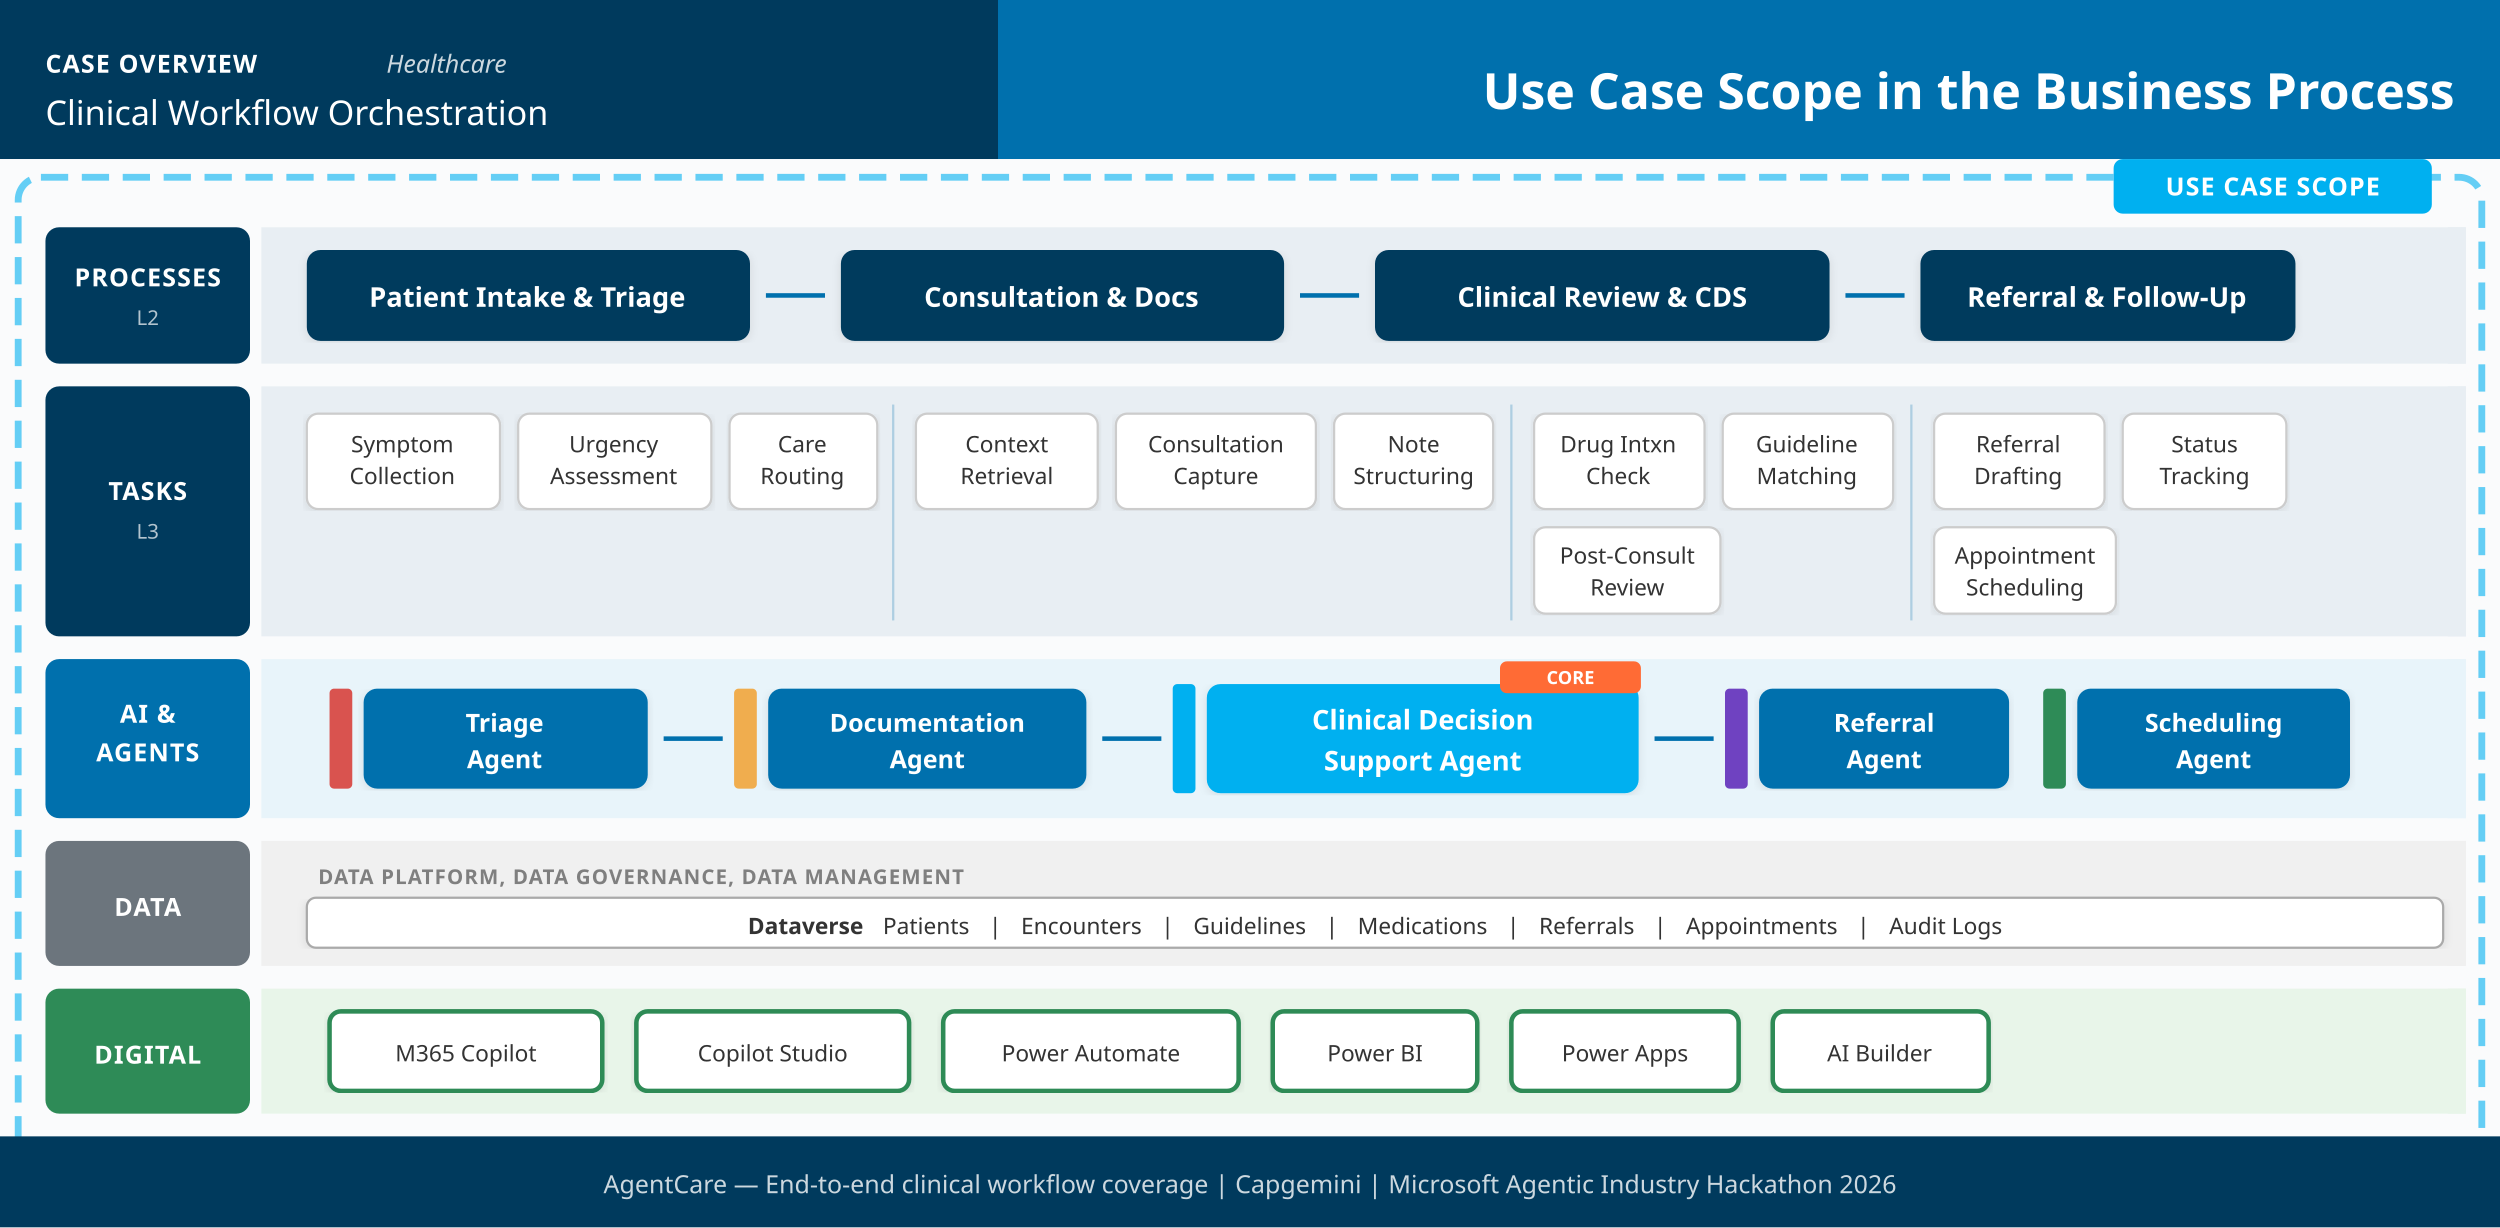
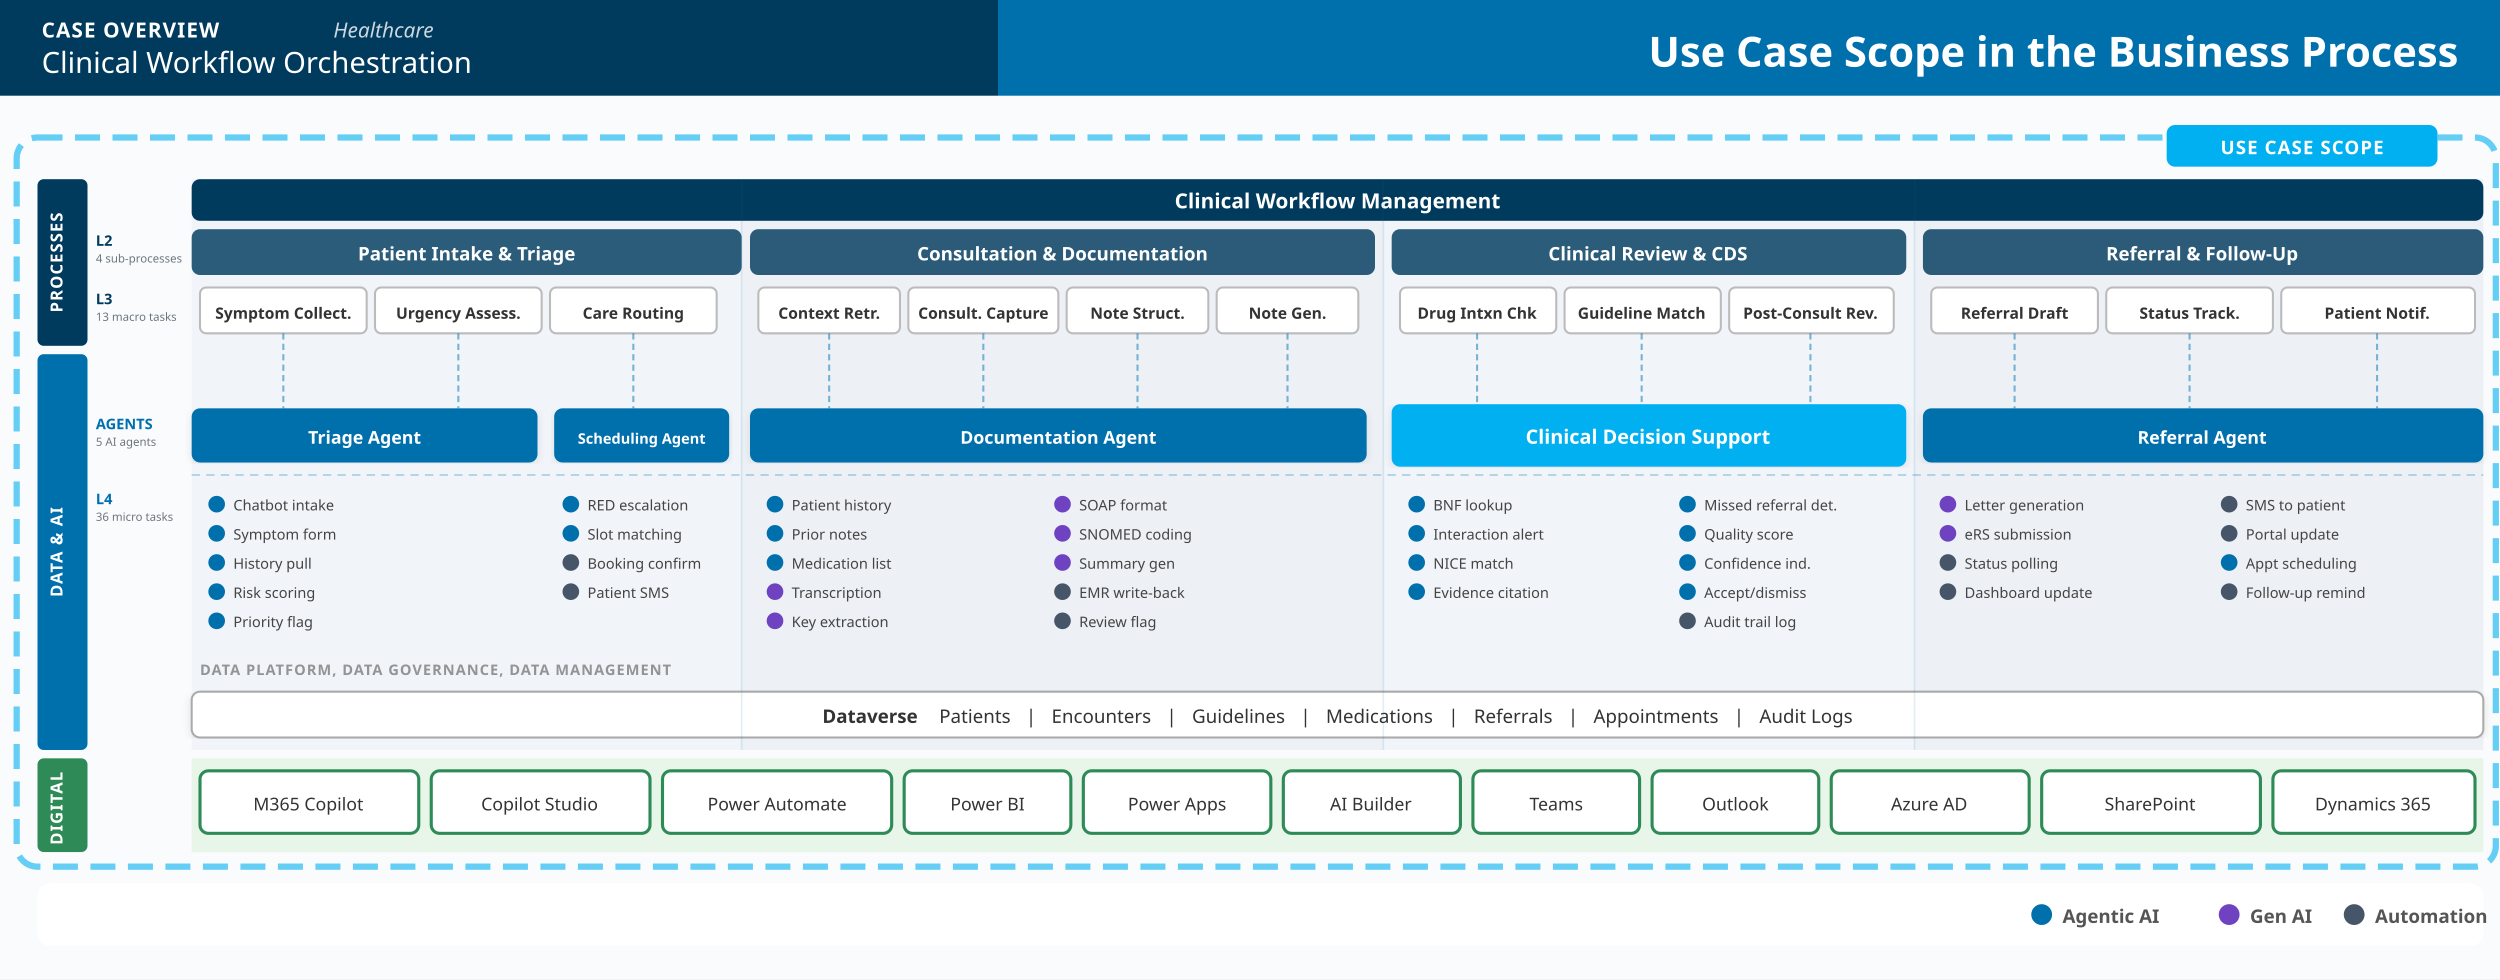
- <svg xmlns="http://www.w3.org/2000/svg" viewBox="0 0 1100 540" font-family="'Segoe UI', -apple-system, sans-serif">
+ <svg xmlns="http://www.w3.org/2000/svg" viewBox="0 0 1200 470" font-family="'Segoe UI', -apple-system, sans-serif">
  <defs>
    <filter id="shadow" x="-2%" y="-2%" width="104%" height="104%">
      <feDropShadow dx="0" dy="1" stdDeviation="2" flood-opacity="0.1" />
    </filter>
-     <marker id="arrow" viewBox="0 0 10 7" refX="10" refY="3.5" markerWidth="10" markerHeight="7" orient="auto-start-auto">
-       <polygon points="0 0, 10 3.5, 0 7" fill="#0070AD" />
-     </marker>
-   </defs>
-   <rect width="1100" height="70" fill="url(#headerGrad)" />
-   <defs>
    <linearGradient id="headerGrad" x1="0" y1="0" x2="1" y2="0">
      <stop offset="0%" stop-color="#003A5D" />
      <stop offset="40%" stop-color="#003A5D" />
      <stop offset="40%" stop-color="#0070AD" />
      <stop offset="100%" stop-color="#0070AD" />
    </linearGradient>
  </defs>
-   <text x="20" y="32" fill="white" font-size="11" font-weight="600" letter-spacing="0.5" text-transform="uppercase">CASE OVERVIEW</text>
-   <text x="170" y="32" fill="white" font-size="11" opacity="0.8" font-style="italic">Healthcare</text>
-   <text x="20" y="55" fill="white" font-size="15" font-weight="400">Clinical Workflow Orchestration</text>
-   <text x="1080" y="48" text-anchor="end" fill="white" font-size="22" font-weight="700">Use Case Scope in the Business Process</text>
-   <rect y="70" width="1100" height="470" fill="#FAFBFC" />
-   <rect x="8" y="78" width="1084" height="454" rx="10" fill="none" stroke="#00B0F0" stroke-width="3" stroke-dasharray="12 6" opacity="0.6" />
-   <rect x="930" y="70" width="140" height="24" rx="4" fill="#00B0F0" />
-   <text x="1000" y="86" text-anchor="middle" fill="white" font-size="11" font-weight="600" letter-spacing="0.5">USE CASE SCOPE</text>
-   <rect x="20" y="100" width="90" height="60" rx="6" fill="#003A5D" />
-   <text x="65" y="126" text-anchor="middle" fill="white" font-size="11" font-weight="700" letter-spacing="0.5">PROCESSES</text>
-   <text x="65" y="143" text-anchor="middle" fill="white" font-size="9" opacity="0.7">L2</text>
-   <rect x="115" y="100" width="970" height="60" fill="#e8eef3" />
-   <rect x="1077" y="100" width="8" height="60" rx="0" ry="6" fill="#e8eef3" />
-   <rect x="135" y="110" width="195" height="40" rx="6" fill="#003A5D" filter="url(#shadow)" />
-   <text x="232" y="135" text-anchor="middle" fill="white" font-size="12" font-weight="700">Patient Intake &amp; Triage</text>
-   <line x1="337" y1="130" x2="363" y2="130" stroke="#0070AD" stroke-width="2" />
-   <rect x="370" y="110" width="195" height="40" rx="6" fill="#003A5D" filter="url(#shadow)" />
-   <text x="467" y="135" text-anchor="middle" fill="white" font-size="12" font-weight="700">Consultation &amp; Docs</text>
-   <line x1="572" y1="130" x2="598" y2="130" stroke="#0070AD" stroke-width="2" />
-   <rect x="605" y="110" width="200" height="40" rx="6" fill="#003A5D" filter="url(#shadow)" />
-   <text x="705" y="135" text-anchor="middle" fill="white" font-size="12" font-weight="700">Clinical Review &amp; CDS</text>
-   <line x1="812" y1="130" x2="838" y2="130" stroke="#0070AD" stroke-width="2" />
-   <rect x="845" y="110" width="165" height="40" rx="6" fill="#003A5D" filter="url(#shadow)" />
-   <text x="927" y="135" text-anchor="middle" fill="white" font-size="12" font-weight="700">Referral &amp; Follow-Up</text>
-   <rect x="20" y="170" width="90" height="110" rx="6" fill="#003A5D" />
-   <text x="65" y="220" text-anchor="middle" fill="white" font-size="11" font-weight="700" letter-spacing="0.5">TASKS</text>
-   <text x="65" y="237" text-anchor="middle" fill="white" font-size="9" opacity="0.7">L3</text>
-   <rect x="115" y="170" width="970" height="110" fill="#e8eef3" />
-   <rect x="1077" y="170" width="8" height="110" rx="0" ry="6" fill="#e8eef3" />
-   <rect x="135" y="182" width="85" height="42" rx="5" fill="white" stroke="#ccc" stroke-width="1" filter="url(#shadow)" />
-   <text x="177" y="199" text-anchor="middle" fill="#333" font-size="10" font-weight="500">Symptom</text>
-   <text x="177" y="213" text-anchor="middle" fill="#333" font-size="10" font-weight="500">Collection</text>
-   <rect x="228" y="182" width="85" height="42" rx="5" fill="white" stroke="#ccc" stroke-width="1" filter="url(#shadow)" />
-   <text x="270" y="199" text-anchor="middle" fill="#333" font-size="10" font-weight="500">Urgency</text>
-   <text x="270" y="213" text-anchor="middle" fill="#333" font-size="10" font-weight="500">Assessment</text>
-   <rect x="321" y="182" width="65" height="42" rx="5" fill="white" stroke="#ccc" stroke-width="1" filter="url(#shadow)" />
-   <text x="353" y="199" text-anchor="middle" fill="#333" font-size="10" font-weight="500">Care</text>
-   <text x="353" y="213" text-anchor="middle" fill="#333" font-size="10" font-weight="500">Routing</text>
-   <line x1="393" y1="178" x2="393" y2="273" stroke="#0070AD" stroke-width="1" opacity="0.25" />
-   <rect x="403" y="182" width="80" height="42" rx="5" fill="white" stroke="#ccc" stroke-width="1" filter="url(#shadow)" />
-   <text x="443" y="199" text-anchor="middle" fill="#333" font-size="10" font-weight="500">Context</text>
-   <text x="443" y="213" text-anchor="middle" fill="#333" font-size="10" font-weight="500">Retrieval</text>
-   <rect x="491" y="182" width="88" height="42" rx="5" fill="white" stroke="#ccc" stroke-width="1" filter="url(#shadow)" />
-   <text x="535" y="199" text-anchor="middle" fill="#333" font-size="10" font-weight="500">Consultation</text>
-   <text x="535" y="213" text-anchor="middle" fill="#333" font-size="10" font-weight="500">Capture</text>
-   <rect x="587" y="182" width="70" height="42" rx="5" fill="white" stroke="#ccc" stroke-width="1" filter="url(#shadow)" />
-   <text x="622" y="199" text-anchor="middle" fill="#333" font-size="10" font-weight="500">Note</text>
-   <text x="622" y="213" text-anchor="middle" fill="#333" font-size="10" font-weight="500">Structuring</text>
-   <line x1="665" y1="178" x2="665" y2="273" stroke="#0070AD" stroke-width="1" opacity="0.25" />
-   <rect x="675" y="182" width="75" height="42" rx="5" fill="white" stroke="#ccc" stroke-width="1" filter="url(#shadow)" />
-   <text x="712" y="199" text-anchor="middle" fill="#333" font-size="10" font-weight="500">Drug Intxn</text>
-   <text x="712" y="213" text-anchor="middle" fill="#333" font-size="10" font-weight="500">Check</text>
-   <rect x="758" y="182" width="75" height="42" rx="5" fill="white" stroke="#ccc" stroke-width="1" filter="url(#shadow)" />
-   <text x="795" y="199" text-anchor="middle" fill="#333" font-size="10" font-weight="500">Guideline</text>
-   <text x="795" y="213" text-anchor="middle" fill="#333" font-size="10" font-weight="500">Matching</text>
-   <rect x="675" y="232" width="82" height="38" rx="5" fill="white" stroke="#ccc" stroke-width="1" filter="url(#shadow)" />
-   <text x="716" y="248" text-anchor="middle" fill="#333" font-size="10" font-weight="500">Post-Consult</text>
-   <text x="716" y="262" text-anchor="middle" fill="#333" font-size="10" font-weight="500">Review</text>
-   <line x1="841" y1="178" x2="841" y2="273" stroke="#0070AD" stroke-width="1" opacity="0.25" />
-   <rect x="851" y="182" width="75" height="42" rx="5" fill="white" stroke="#ccc" stroke-width="1" filter="url(#shadow)" />
-   <text x="888" y="199" text-anchor="middle" fill="#333" font-size="10" font-weight="500">Referral</text>
-   <text x="888" y="213" text-anchor="middle" fill="#333" font-size="10" font-weight="500">Drafting</text>
-   <rect x="934" y="182" width="72" height="42" rx="5" fill="white" stroke="#ccc" stroke-width="1" filter="url(#shadow)" />
-   <text x="970" y="199" text-anchor="middle" fill="#333" font-size="10" font-weight="500">Status</text>
-   <text x="970" y="213" text-anchor="middle" fill="#333" font-size="10" font-weight="500">Tracking</text>
-   <rect x="851" y="232" width="80" height="38" rx="5" fill="white" stroke="#ccc" stroke-width="1" filter="url(#shadow)" />
-   <text x="891" y="248" text-anchor="middle" fill="#333" font-size="10" font-weight="500">Appointment</text>
-   <text x="891" y="262" text-anchor="middle" fill="#333" font-size="10" font-weight="500">Scheduling</text>
-   <rect x="20" y="290" width="90" height="70" rx="6" fill="#0070AD" />
-   <text x="65" y="318" text-anchor="middle" fill="white" font-size="11" font-weight="700" letter-spacing="0.5">AI &amp;</text>
-   <text x="65" y="335" text-anchor="middle" fill="white" font-size="11" font-weight="700" letter-spacing="0.5">AGENTS</text>
-   <rect x="115" y="290" width="970" height="70" fill="#e8f4fa" />
-   <rect x="1077" y="290" width="8" height="70" rx="0" ry="6" fill="#e8f4fa" />
-   <rect x="145" y="303" width="10" height="44" rx="2" fill="#D9534F" />
-   <rect x="160" y="303" width="125" height="44" rx="6" fill="#0070AD" filter="url(#shadow)" />
-   <text x="222" y="322" text-anchor="middle" fill="white" font-size="11" font-weight="600">Triage</text>
-   <text x="222" y="338" text-anchor="middle" fill="white" font-size="11" font-weight="600">Agent</text>
-   <line x1="292" y1="325" x2="318" y2="325" stroke="#0070AD" stroke-width="2" />
-   <rect x="323" y="303" width="10" height="44" rx="2" fill="#F0AD4E" />
-   <rect x="338" y="303" width="140" height="44" rx="6" fill="#0070AD" filter="url(#shadow)" />
-   <text x="408" y="322" text-anchor="middle" fill="white" font-size="11" font-weight="600">Documentation</text>
-   <text x="408" y="338" text-anchor="middle" fill="white" font-size="11" font-weight="600">Agent</text>
-   <line x1="485" y1="325" x2="511" y2="325" stroke="#0070AD" stroke-width="2" />
-   <rect x="516" y="301" width="10" height="48" rx="2" fill="#00B0F0" />
-   <rect x="531" y="301" width="190" height="48" rx="6" fill="#00B0F0" filter="url(#shadow)" />
-   <text x="626" y="321" text-anchor="middle" fill="white" font-size="12" font-weight="700">Clinical Decision</text>
-   <text x="626" y="339" text-anchor="middle" fill="white" font-size="12" font-weight="700">Support Agent</text>
-   <rect x="660" y="291" width="62" height="14" rx="3" fill="#FF6B35" />
-   <text x="691" y="301" text-anchor="middle" fill="white" font-size="8" font-weight="700">CORE</text>
-   <line x1="728" y1="325" x2="754" y2="325" stroke="#0070AD" stroke-width="2" />
-   <rect x="759" y="303" width="10" height="44" rx="2" fill="#6f42c1" />
-   <rect x="774" y="303" width="110" height="44" rx="6" fill="#0070AD" filter="url(#shadow)" />
-   <text x="829" y="322" text-anchor="middle" fill="white" font-size="11" font-weight="600">Referral</text>
-   <text x="829" y="338" text-anchor="middle" fill="white" font-size="11" font-weight="600">Agent</text>
-   <rect x="899" y="303" width="10" height="44" rx="2" fill="#2E8B57" />
-   <rect x="914" y="303" width="120" height="44" rx="6" fill="#0070AD" filter="url(#shadow)" />
-   <text x="974" y="322" text-anchor="middle" fill="white" font-size="11" font-weight="600">Scheduling</text>
-   <text x="974" y="338" text-anchor="middle" fill="white" font-size="11" font-weight="600">Agent</text>
-   <rect x="20" y="370" width="90" height="55" rx="6" fill="#6C757D" />
-   <text x="65" y="403" text-anchor="middle" fill="white" font-size="11" font-weight="700" letter-spacing="0.5">DATA</text>
-   <rect x="115" y="370" width="970" height="55" fill="#f0f0f0" />
-   <rect x="1077" y="370" width="8" height="55" rx="0" ry="6" fill="#f0f0f0" />
-   <text x="140" y="389" fill="#333" font-size="9" font-weight="600" opacity="0.6" letter-spacing="0.5">DATA PLATFORM, DATA GOVERNANCE, DATA MANAGEMENT</text>
-   <rect x="135" y="395" width="940" height="22" rx="4" fill="white" stroke="#aaa" stroke-width="1" filter="url(#shadow)" />
-   <text x="605" y="411" text-anchor="middle" fill="#333" font-size="10">
+   <rect width="1200" height="46" fill="url(#headerGrad)" />
+   <text x="20" y="18" fill="white" font-size="10" font-weight="600" letter-spacing="0.5">CASE OVERVIEW</text>
+   <text x="160" y="18" fill="white" font-size="10" opacity="0.8" font-style="italic">Healthcare</text>
+   <text x="20" y="35" fill="white" font-size="14" font-weight="400">Clinical Workflow Orchestration</text>
+   <text x="1180" y="32" text-anchor="end" fill="white" font-size="20" font-weight="700">Use Case Scope in the Business Process</text>
+   <rect y="46" width="1200" height="424" fill="#FAFBFC" />
+   <rect x="8" y="66" width="1190" height="350" rx="10" fill="none" stroke="#00B0F0" stroke-width="3" stroke-dasharray="12 6" opacity="0.6" />
+   <rect x="1040" y="60" width="130" height="20" rx="4" fill="#00B0F0" />
+   <text x="1105" y="74" text-anchor="middle" fill="white" font-size="9" font-weight="600" letter-spacing="0.5">USE CASE SCOPE</text>
+   <rect x="92" y="86" width="264" height="274" fill="#e8eef3" opacity="0.5" />
+   <rect x="356" y="86" width="308" height="274" fill="#dfe8f0" opacity="0.5" />
+   <rect x="664" y="86" width="255" height="274" fill="#e8eef3" opacity="0.5" />
+   <rect x="919" y="86" width="273" height="274" fill="#dfe8f0" opacity="0.5" />
+   <rect x="18" y="86" width="24" height="80" rx="3" fill="#003A5D" />
+   <text x="30" y="126" text-anchor="middle" fill="white" font-size="8" font-weight="700" letter-spacing="0.5" transform="rotate(-90 30 126)">PROCESSES</text>
+   <text x="46" y="118" fill="#003A5D" font-size="7" font-weight="700">L2</text>
+   <text x="46" y="126" fill="#6C757D" font-size="5.5">4 sub-processes</text>
+   <text x="46" y="146" fill="#003A5D" font-size="7" font-weight="700">L3</text>
+   <text x="46" y="154" fill="#6C757D" font-size="5.5">13 macro tasks</text>
+   <rect x="92" y="86" width="1100" height="20" rx="4" fill="#003A5D" />
+   <text x="642" y="100" text-anchor="middle" fill="white" font-size="10" font-weight="700">Clinical Workflow Management</text>
+   <rect x="92" y="110" width="264" height="22" rx="4" fill="#003A5D" opacity="0.82" />
+   <text x="224" y="125" text-anchor="middle" fill="white" font-size="9" font-weight="600">Patient Intake &amp; Triage</text>
+   <rect x="360" y="110" width="300" height="22" rx="4" fill="#003A5D" opacity="0.82" />
+   <text x="510" y="125" text-anchor="middle" fill="white" font-size="9" font-weight="600">Consultation &amp; Documentation</text>
+   <rect x="668" y="110" width="247" height="22" rx="4" fill="#003A5D" opacity="0.82" />
+   <text x="791" y="125" text-anchor="middle" fill="white" font-size="9" font-weight="600">Clinical Review &amp; CDS</text>
+   <rect x="923" y="110" width="269" height="22" rx="4" fill="#003A5D" opacity="0.82" />
+   <text x="1057" y="125" text-anchor="middle" fill="white" font-size="9" font-weight="600">Referral &amp; Follow-Up</text>
+   <rect x="96" y="138" width="80" height="22" rx="3" fill="white" stroke="#bbb" stroke-width="1" />
+   <text x="136" y="153" text-anchor="middle" fill="#333" font-size="7.5" font-weight="600">Symptom Collect.</text>
+   <rect x="180" y="138" width="80" height="22" rx="3" fill="white" stroke="#bbb" stroke-width="1" />
+   <text x="220" y="153" text-anchor="middle" fill="#333" font-size="7.5" font-weight="600">Urgency Assess.</text>
+   <rect x="264" y="138" width="80" height="22" rx="3" fill="white" stroke="#bbb" stroke-width="1" />
+   <text x="304" y="153" text-anchor="middle" fill="#333" font-size="7.5" font-weight="600">Care Routing</text>
+   <rect x="364" y="138" width="68" height="22" rx="3" fill="white" stroke="#bbb" stroke-width="1" />
+   <text x="398" y="153" text-anchor="middle" fill="#333" font-size="7.5" font-weight="600">Context Retr.</text>
+   <rect x="436" y="138" width="72" height="22" rx="3" fill="white" stroke="#bbb" stroke-width="1" />
+   <text x="472" y="153" text-anchor="middle" fill="#333" font-size="7.5" font-weight="600">Consult. Capture</text>
+   <rect x="512" y="138" width="68" height="22" rx="3" fill="white" stroke="#bbb" stroke-width="1" />
+   <text x="546" y="153" text-anchor="middle" fill="#333" font-size="7.5" font-weight="600">Note Struct.</text>
+   <rect x="584" y="138" width="68" height="22" rx="3" fill="white" stroke="#bbb" stroke-width="1" />
+   <text x="618" y="153" text-anchor="middle" fill="#333" font-size="7.5" font-weight="600">Note Gen.</text>
+   <rect x="672" y="138" width="75" height="22" rx="3" fill="white" stroke="#bbb" stroke-width="1" />
+   <text x="709" y="153" text-anchor="middle" fill="#333" font-size="7.5" font-weight="600">Drug Intxn Chk</text>
+   <rect x="751" y="138" width="75" height="22" rx="3" fill="white" stroke="#bbb" stroke-width="1" />
+   <text x="788" y="153" text-anchor="middle" fill="#333" font-size="7.5" font-weight="600">Guideline Match</text>
+   <rect x="830" y="138" width="79" height="22" rx="3" fill="white" stroke="#bbb" stroke-width="1" />
+   <text x="869" y="153" text-anchor="middle" fill="#333" font-size="7.5" font-weight="600">Post-Consult Rev.</text>
+   <rect x="927" y="138" width="80" height="22" rx="3" fill="white" stroke="#bbb" stroke-width="1" />
+   <text x="967" y="153" text-anchor="middle" fill="#333" font-size="7.5" font-weight="600">Referral Draft</text>
+   <rect x="1011" y="138" width="80" height="22" rx="3" fill="white" stroke="#bbb" stroke-width="1" />
+   <text x="1051" y="153" text-anchor="middle" fill="#333" font-size="7.5" font-weight="600">Status Track.</text>
+   <rect x="1095" y="138" width="93" height="22" rx="3" fill="white" stroke="#bbb" stroke-width="1" />
+   <text x="1141" y="153" text-anchor="middle" fill="#333" font-size="7.5" font-weight="600">Patient Notif.</text>
+   <rect x="18" y="170" width="24" height="190" rx="3" fill="#0070AD" />
+   <text x="30" y="265" text-anchor="middle" fill="white" font-size="8" font-weight="700" letter-spacing="0.5" transform="rotate(-90 30 265)">DATA &amp; AI</text>
+   <text x="46" y="206" fill="#0070AD" font-size="7" font-weight="700">AGENTS</text>
+   <text x="46" y="214" fill="#6C757D" font-size="5.5">5 AI agents</text>
+   <text x="46" y="242" fill="#0070AD" font-size="7" font-weight="700">L4</text>
+   <text x="46" y="250" fill="#6C757D" font-size="5.5">36 micro tasks</text>
+   <line x1="136" y1="160" x2="136" y2="196" stroke="#0070AD" stroke-width="1" stroke-dasharray="3 2" opacity="0.5" />
+   <line x1="220" y1="160" x2="220" y2="196" stroke="#0070AD" stroke-width="1" stroke-dasharray="3 2" opacity="0.5" />
+   <line x1="304" y1="160" x2="304" y2="196" stroke="#0070AD" stroke-width="1" stroke-dasharray="3 2" opacity="0.5" />
+   <line x1="398" y1="160" x2="398" y2="196" stroke="#0070AD" stroke-width="1" stroke-dasharray="3 2" opacity="0.5" />
+   <line x1="472" y1="160" x2="472" y2="196" stroke="#0070AD" stroke-width="1" stroke-dasharray="3 2" opacity="0.5" />
+   <line x1="546" y1="160" x2="546" y2="196" stroke="#0070AD" stroke-width="1" stroke-dasharray="3 2" opacity="0.5" />
+   <line x1="618" y1="160" x2="618" y2="196" stroke="#0070AD" stroke-width="1" stroke-dasharray="3 2" opacity="0.5" />
+   <line x1="709" y1="160" x2="709" y2="196" stroke="#0070AD" stroke-width="1" stroke-dasharray="3 2" opacity="0.5" />
+   <line x1="788" y1="160" x2="788" y2="196" stroke="#0070AD" stroke-width="1" stroke-dasharray="3 2" opacity="0.5" />
+   <line x1="869" y1="160" x2="869" y2="196" stroke="#0070AD" stroke-width="1" stroke-dasharray="3 2" opacity="0.5" />
+   <line x1="967" y1="160" x2="967" y2="196" stroke="#0070AD" stroke-width="1" stroke-dasharray="3 2" opacity="0.5" />
+   <line x1="1051" y1="160" x2="1051" y2="196" stroke="#0070AD" stroke-width="1" stroke-dasharray="3 2" opacity="0.5" />
+   <line x1="1141" y1="160" x2="1141" y2="196" stroke="#0070AD" stroke-width="1" stroke-dasharray="3 2" opacity="0.5" />
+   <rect x="92" y="196" width="166" height="26" rx="4" fill="#0070AD" filter="url(#shadow)" />
+   <text x="175" y="213" text-anchor="middle" fill="white" font-size="8.5" font-weight="600">Triage Agent</text>
+   <rect x="266" y="196" width="84" height="26" rx="4" fill="#0070AD" filter="url(#shadow)" />
+   <text x="308" y="213" text-anchor="middle" fill="white" font-size="7" font-weight="600">Scheduling Agent</text>
+   <rect x="360" y="196" width="296" height="26" rx="4" fill="#0070AD" filter="url(#shadow)" />
+   <text x="508" y="213" text-anchor="middle" fill="white" font-size="8.5" font-weight="600">Documentation Agent</text>
+   <rect x="668" y="194" width="247" height="30" rx="4" fill="#00B0F0" filter="url(#shadow)" />
+   <text x="791" y="213" text-anchor="middle" fill="white" font-size="9.5" font-weight="700">Clinical Decision Support</text>
+   <rect x="923" y="196" width="269" height="26" rx="4" fill="#0070AD" filter="url(#shadow)" />
+   <text x="1057" y="213" text-anchor="middle" fill="white" font-size="8.5" font-weight="600">Referral Agent</text>
+   <line x1="92" y1="228" x2="1192" y2="228" stroke="#0070AD" stroke-width="0.8" stroke-dasharray="4 3" opacity="0.3" />
+   <circle cx="104" cy="242" r="4" fill="#0070AD" />
+   <text x="112" y="245" fill="#444" font-size="7">Chatbot intake</text>
+   <circle cx="104" cy="256" r="4" fill="#0070AD" />
+   <text x="112" y="259" fill="#444" font-size="7">Symptom form</text>
+   <circle cx="104" cy="270" r="4" fill="#0070AD" />
+   <text x="112" y="273" fill="#444" font-size="7">History pull</text>
+   <circle cx="104" cy="284" r="4" fill="#0070AD" />
+   <text x="112" y="287" fill="#444" font-size="7">Risk scoring</text>
+   <circle cx="104" cy="298" r="4" fill="#0070AD" />
+   <text x="112" y="301" fill="#444" font-size="7">Priority flag</text>
+   <circle cx="274" cy="242" r="4" fill="#0070AD" />
+   <text x="282" y="245" fill="#444" font-size="7">RED escalation</text>
+   <circle cx="274" cy="256" r="4" fill="#0070AD" />
+   <text x="282" y="259" fill="#444" font-size="7">Slot matching</text>
+   <circle cx="274" cy="270" r="4" fill="#475569" />
+   <text x="282" y="273" fill="#444" font-size="7">Booking confirm</text>
+   <circle cx="274" cy="284" r="4" fill="#475569" />
+   <text x="282" y="287" fill="#444" font-size="7">Patient SMS</text>
+   <circle cx="372" cy="242" r="4" fill="#0070AD" />
+   <text x="380" y="245" fill="#444" font-size="7">Patient history</text>
+   <circle cx="372" cy="256" r="4" fill="#0070AD" />
+   <text x="380" y="259" fill="#444" font-size="7">Prior notes</text>
+   <circle cx="372" cy="270" r="4" fill="#0070AD" />
+   <text x="380" y="273" fill="#444" font-size="7">Medication list</text>
+   <circle cx="372" cy="284" r="4" fill="#6f42c1" />
+   <text x="380" y="287" fill="#444" font-size="7">Transcription</text>
+   <circle cx="372" cy="298" r="4" fill="#6f42c1" />
+   <text x="380" y="301" fill="#444" font-size="7">Key extraction</text>
+   <circle cx="510" cy="242" r="4" fill="#6f42c1" />
+   <text x="518" y="245" fill="#444" font-size="7">SOAP format</text>
+   <circle cx="510" cy="256" r="4" fill="#6f42c1" />
+   <text x="518" y="259" fill="#444" font-size="7">SNOMED coding</text>
+   <circle cx="510" cy="270" r="4" fill="#6f42c1" />
+   <text x="518" y="273" fill="#444" font-size="7">Summary gen</text>
+   <circle cx="510" cy="284" r="4" fill="#475569" />
+   <text x="518" y="287" fill="#444" font-size="7">EMR write-back</text>
+   <circle cx="510" cy="298" r="4" fill="#475569" />
+   <text x="518" y="301" fill="#444" font-size="7">Review flag</text>
+   <circle cx="680" cy="242" r="4" fill="#0070AD" />
+   <text x="688" y="245" fill="#444" font-size="7">BNF lookup</text>
+   <circle cx="680" cy="256" r="4" fill="#0070AD" />
+   <text x="688" y="259" fill="#444" font-size="7">Interaction alert</text>
+   <circle cx="680" cy="270" r="4" fill="#0070AD" />
+   <text x="688" y="273" fill="#444" font-size="7">NICE match</text>
+   <circle cx="680" cy="284" r="4" fill="#0070AD" />
+   <text x="688" y="287" fill="#444" font-size="7">Evidence citation</text>
+   <circle cx="810" cy="242" r="4" fill="#0070AD" />
+   <text x="818" y="245" fill="#444" font-size="7">Missed referral det.</text>
+   <circle cx="810" cy="256" r="4" fill="#0070AD" />
+   <text x="818" y="259" fill="#444" font-size="7">Quality score</text>
+   <circle cx="810" cy="270" r="4" fill="#0070AD" />
+   <text x="818" y="273" fill="#444" font-size="7">Confidence ind.</text>
+   <circle cx="810" cy="284" r="4" fill="#0070AD" />
+   <text x="818" y="287" fill="#444" font-size="7">Accept/dismiss</text>
+   <circle cx="810" cy="298" r="4" fill="#475569" />
+   <text x="818" y="301" fill="#444" font-size="7">Audit trail log</text>
+   <circle cx="935" cy="242" r="4" fill="#6f42c1" />
+   <text x="943" y="245" fill="#444" font-size="7">Letter generation</text>
+   <circle cx="935" cy="256" r="4" fill="#6f42c1" />
+   <text x="943" y="259" fill="#444" font-size="7">eRS submission</text>
+   <circle cx="935" cy="270" r="4" fill="#475569" />
+   <text x="943" y="273" fill="#444" font-size="7">Status polling</text>
+   <circle cx="935" cy="284" r="4" fill="#475569" />
+   <text x="943" y="287" fill="#444" font-size="7">Dashboard update</text>
+   <circle cx="1070" cy="242" r="4" fill="#475569" />
+   <text x="1078" y="245" fill="#444" font-size="7">SMS to patient</text>
+   <circle cx="1070" cy="256" r="4" fill="#475569" />
+   <text x="1078" y="259" fill="#444" font-size="7">Portal update</text>
+   <circle cx="1070" cy="270" r="4" fill="#0070AD" />
+   <text x="1078" y="273" fill="#444" font-size="7">Appt scheduling</text>
+   <circle cx="1070" cy="284" r="4" fill="#475569" />
+   <text x="1078" y="287" fill="#444" font-size="7">Follow-up remind</text>
+   <text x="96" y="324" fill="#333" font-size="7" font-weight="600" opacity="0.5" letter-spacing="0.5">DATA PLATFORM, DATA GOVERNANCE, DATA MANAGEMENT</text>
+   <rect x="92" y="332" width="1100" height="22" rx="4" fill="white" stroke="#aaa" stroke-width="1" filter="url(#shadow)" />
+   <text x="642" y="347" text-anchor="middle" fill="#333" font-size="9">
    <tspan font-weight="700">Dataverse</tspan>
-     <tspan dx="6">Patients</tspan>
-     <tspan dx="6">|</tspan>
-     <tspan dx="6">Encounters</tspan>
-     <tspan dx="6">|</tspan>
-     <tspan dx="6">Guidelines</tspan>
-     <tspan dx="6">|</tspan>
-     <tspan dx="6">Medications</tspan>
-     <tspan dx="6">|</tspan>
-     <tspan dx="6">Referrals</tspan>
-     <tspan dx="6">|</tspan>
-     <tspan dx="6">Appointments</tspan>
-     <tspan dx="6">|</tspan>
-     <tspan dx="6">Audit Logs</tspan>
+     <tspan dx="8">Patients</tspan>
+     <tspan dx="5">|</tspan>
+     <tspan dx="5">Encounters</tspan>
+     <tspan dx="5">|</tspan>
+     <tspan dx="5">Guidelines</tspan>
+     <tspan dx="5">|</tspan>
+     <tspan dx="5">Medications</tspan>
+     <tspan dx="5">|</tspan>
+     <tspan dx="5">Referrals</tspan>
+     <tspan dx="5">|</tspan>
+     <tspan dx="5">Appointments</tspan>
+     <tspan dx="5">|</tspan>
+     <tspan dx="5">Audit Logs</tspan>
  </text>
-   <rect x="20" y="435" width="90" height="55" rx="6" fill="#2E8B57" />
-   <text x="65" y="468" text-anchor="middle" fill="white" font-size="11" font-weight="700" letter-spacing="0.5">DIGITAL</text>
-   <rect x="115" y="435" width="970" height="55" fill="#e8f5e9" />
-   <rect x="1077" y="435" width="8" height="55" rx="0" ry="6" fill="#e8f5e9" />
-   <rect x="145" y="445" width="120" height="35" rx="5" fill="white" stroke="#2E8B57" stroke-width="2" filter="url(#shadow)" />
-   <text x="205" y="467" text-anchor="middle" fill="#333" font-size="10" font-weight="500">M365 Copilot</text>
-   <rect x="280" y="445" width="120" height="35" rx="5" fill="white" stroke="#2E8B57" stroke-width="2" filter="url(#shadow)" />
-   <text x="340" y="467" text-anchor="middle" fill="#333" font-size="10" font-weight="500">Copilot Studio</text>
-   <rect x="415" y="445" width="130" height="35" rx="5" fill="white" stroke="#2E8B57" stroke-width="2" filter="url(#shadow)" />
-   <text x="480" y="467" text-anchor="middle" fill="#333" font-size="10" font-weight="500">Power Automate</text>
-   <rect x="560" y="445" width="90" height="35" rx="5" fill="white" stroke="#2E8B57" stroke-width="2" filter="url(#shadow)" />
-   <text x="605" y="467" text-anchor="middle" fill="#333" font-size="10" font-weight="500">Power BI</text>
-   <rect x="665" y="445" width="100" height="35" rx="5" fill="white" stroke="#2E8B57" stroke-width="2" filter="url(#shadow)" />
-   <text x="715" y="467" text-anchor="middle" fill="#333" font-size="10" font-weight="500">Power Apps</text>
-   <rect x="780" y="445" width="95" height="35" rx="5" fill="white" stroke="#2E8B57" stroke-width="2" filter="url(#shadow)" />
-   <text x="827" y="467" text-anchor="middle" fill="#333" font-size="10" font-weight="500">AI Builder</text>
-   <rect y="500" width="1100" height="40" fill="#003A5D" />
-   <text x="550" y="525" text-anchor="middle" fill="white" font-size="11" font-weight="400" opacity="0.8">AgentCare — End-to-end clinical workflow coverage | Capgemini | Microsoft Agentic Industry Hackathon 2026</text>
+   <line x1="356" y1="86" x2="356" y2="360" stroke="#0070AD" stroke-width="0.8" opacity="0.12" />
+   <line x1="664" y1="86" x2="664" y2="360" stroke="#0070AD" stroke-width="0.8" opacity="0.12" />
+   <line x1="919" y1="86" x2="919" y2="360" stroke="#0070AD" stroke-width="0.8" opacity="0.12" />
+   <rect x="18" y="364" width="24" height="45" rx="3" fill="#2E8B57" />
+   <text x="30" y="388" text-anchor="middle" fill="white" font-size="8" font-weight="700" letter-spacing="0.5" transform="rotate(-90 30 388)">DIGITAL</text>
+   <rect x="92" y="364" width="1100" height="45" fill="#e8f5e9" />
+   <rect x="96" y="370" width="105" height="30" rx="4" fill="white" stroke="#2E8B57" stroke-width="1.5" />
+   <text x="148" y="389" text-anchor="middle" fill="#333" font-size="8.5" font-weight="500">M365 Copilot</text>
+   <rect x="207" y="370" width="105" height="30" rx="4" fill="white" stroke="#2E8B57" stroke-width="1.5" />
+   <text x="259" y="389" text-anchor="middle" fill="#333" font-size="8.5" font-weight="500">Copilot Studio</text>
+   <rect x="318" y="370" width="110" height="30" rx="4" fill="white" stroke="#2E8B57" stroke-width="1.5" />
+   <text x="373" y="389" text-anchor="middle" fill="#333" font-size="8.5" font-weight="500">Power Automate</text>
+   <rect x="434" y="370" width="80" height="30" rx="4" fill="white" stroke="#2E8B57" stroke-width="1.5" />
+   <text x="474" y="389" text-anchor="middle" fill="#333" font-size="8.5" font-weight="500">Power BI</text>
+   <rect x="520" y="370" width="90" height="30" rx="4" fill="white" stroke="#2E8B57" stroke-width="1.5" />
+   <text x="565" y="389" text-anchor="middle" fill="#333" font-size="8.5" font-weight="500">Power Apps</text>
+   <rect x="616" y="370" width="85" height="30" rx="4" fill="white" stroke="#2E8B57" stroke-width="1.5" />
+   <text x="658" y="389" text-anchor="middle" fill="#333" font-size="8.5" font-weight="500">AI Builder</text>
+   <rect x="707" y="370" width="80" height="30" rx="4" fill="white" stroke="#2E8B57" stroke-width="1.5" />
+   <text x="747" y="389" text-anchor="middle" fill="#333" font-size="8.5" font-weight="500">Teams</text>
+   <rect x="793" y="370" width="80" height="30" rx="4" fill="white" stroke="#2E8B57" stroke-width="1.5" />
+   <text x="833" y="389" text-anchor="middle" fill="#333" font-size="8.5" font-weight="500">Outlook</text>
+   <rect x="879" y="370" width="95" height="30" rx="4" fill="white" stroke="#2E8B57" stroke-width="1.5" />
+   <text x="926" y="389" text-anchor="middle" fill="#333" font-size="8.5" font-weight="500">Azure AD</text>
+   <rect x="980" y="370" width="105" height="30" rx="4" fill="white" stroke="#2E8B57" stroke-width="1.5" />
+   <text x="1032" y="389" text-anchor="middle" fill="#333" font-size="8.5" font-weight="500">SharePoint</text>
+   <rect x="1091" y="370" width="97" height="30" rx="4" fill="white" stroke="#2E8B57" stroke-width="1.5" />
+   <text x="1139" y="389" text-anchor="middle" fill="#333" font-size="8.5" font-weight="500">Dynamics 365</text>
+   <rect x="18" y="424" width="1174" height="30" rx="6" fill="white" stroke="none" />
+   <circle cx="980" cy="439" r="5" fill="#0070AD" />
+   <text x="990" y="443" fill="#555" font-size="9" font-weight="600">Agentic AI</text>
+   <circle cx="1070" cy="439" r="5" fill="#6f42c1" />
+   <text x="1080" y="443" fill="#555" font-size="9" font-weight="600">Gen AI</text>
+   <circle cx="1130" cy="439" r="5" fill="#475569" />
+   <text x="1140" y="443" fill="#555" font-size="9" font-weight="600">Automation</text>
</svg>
